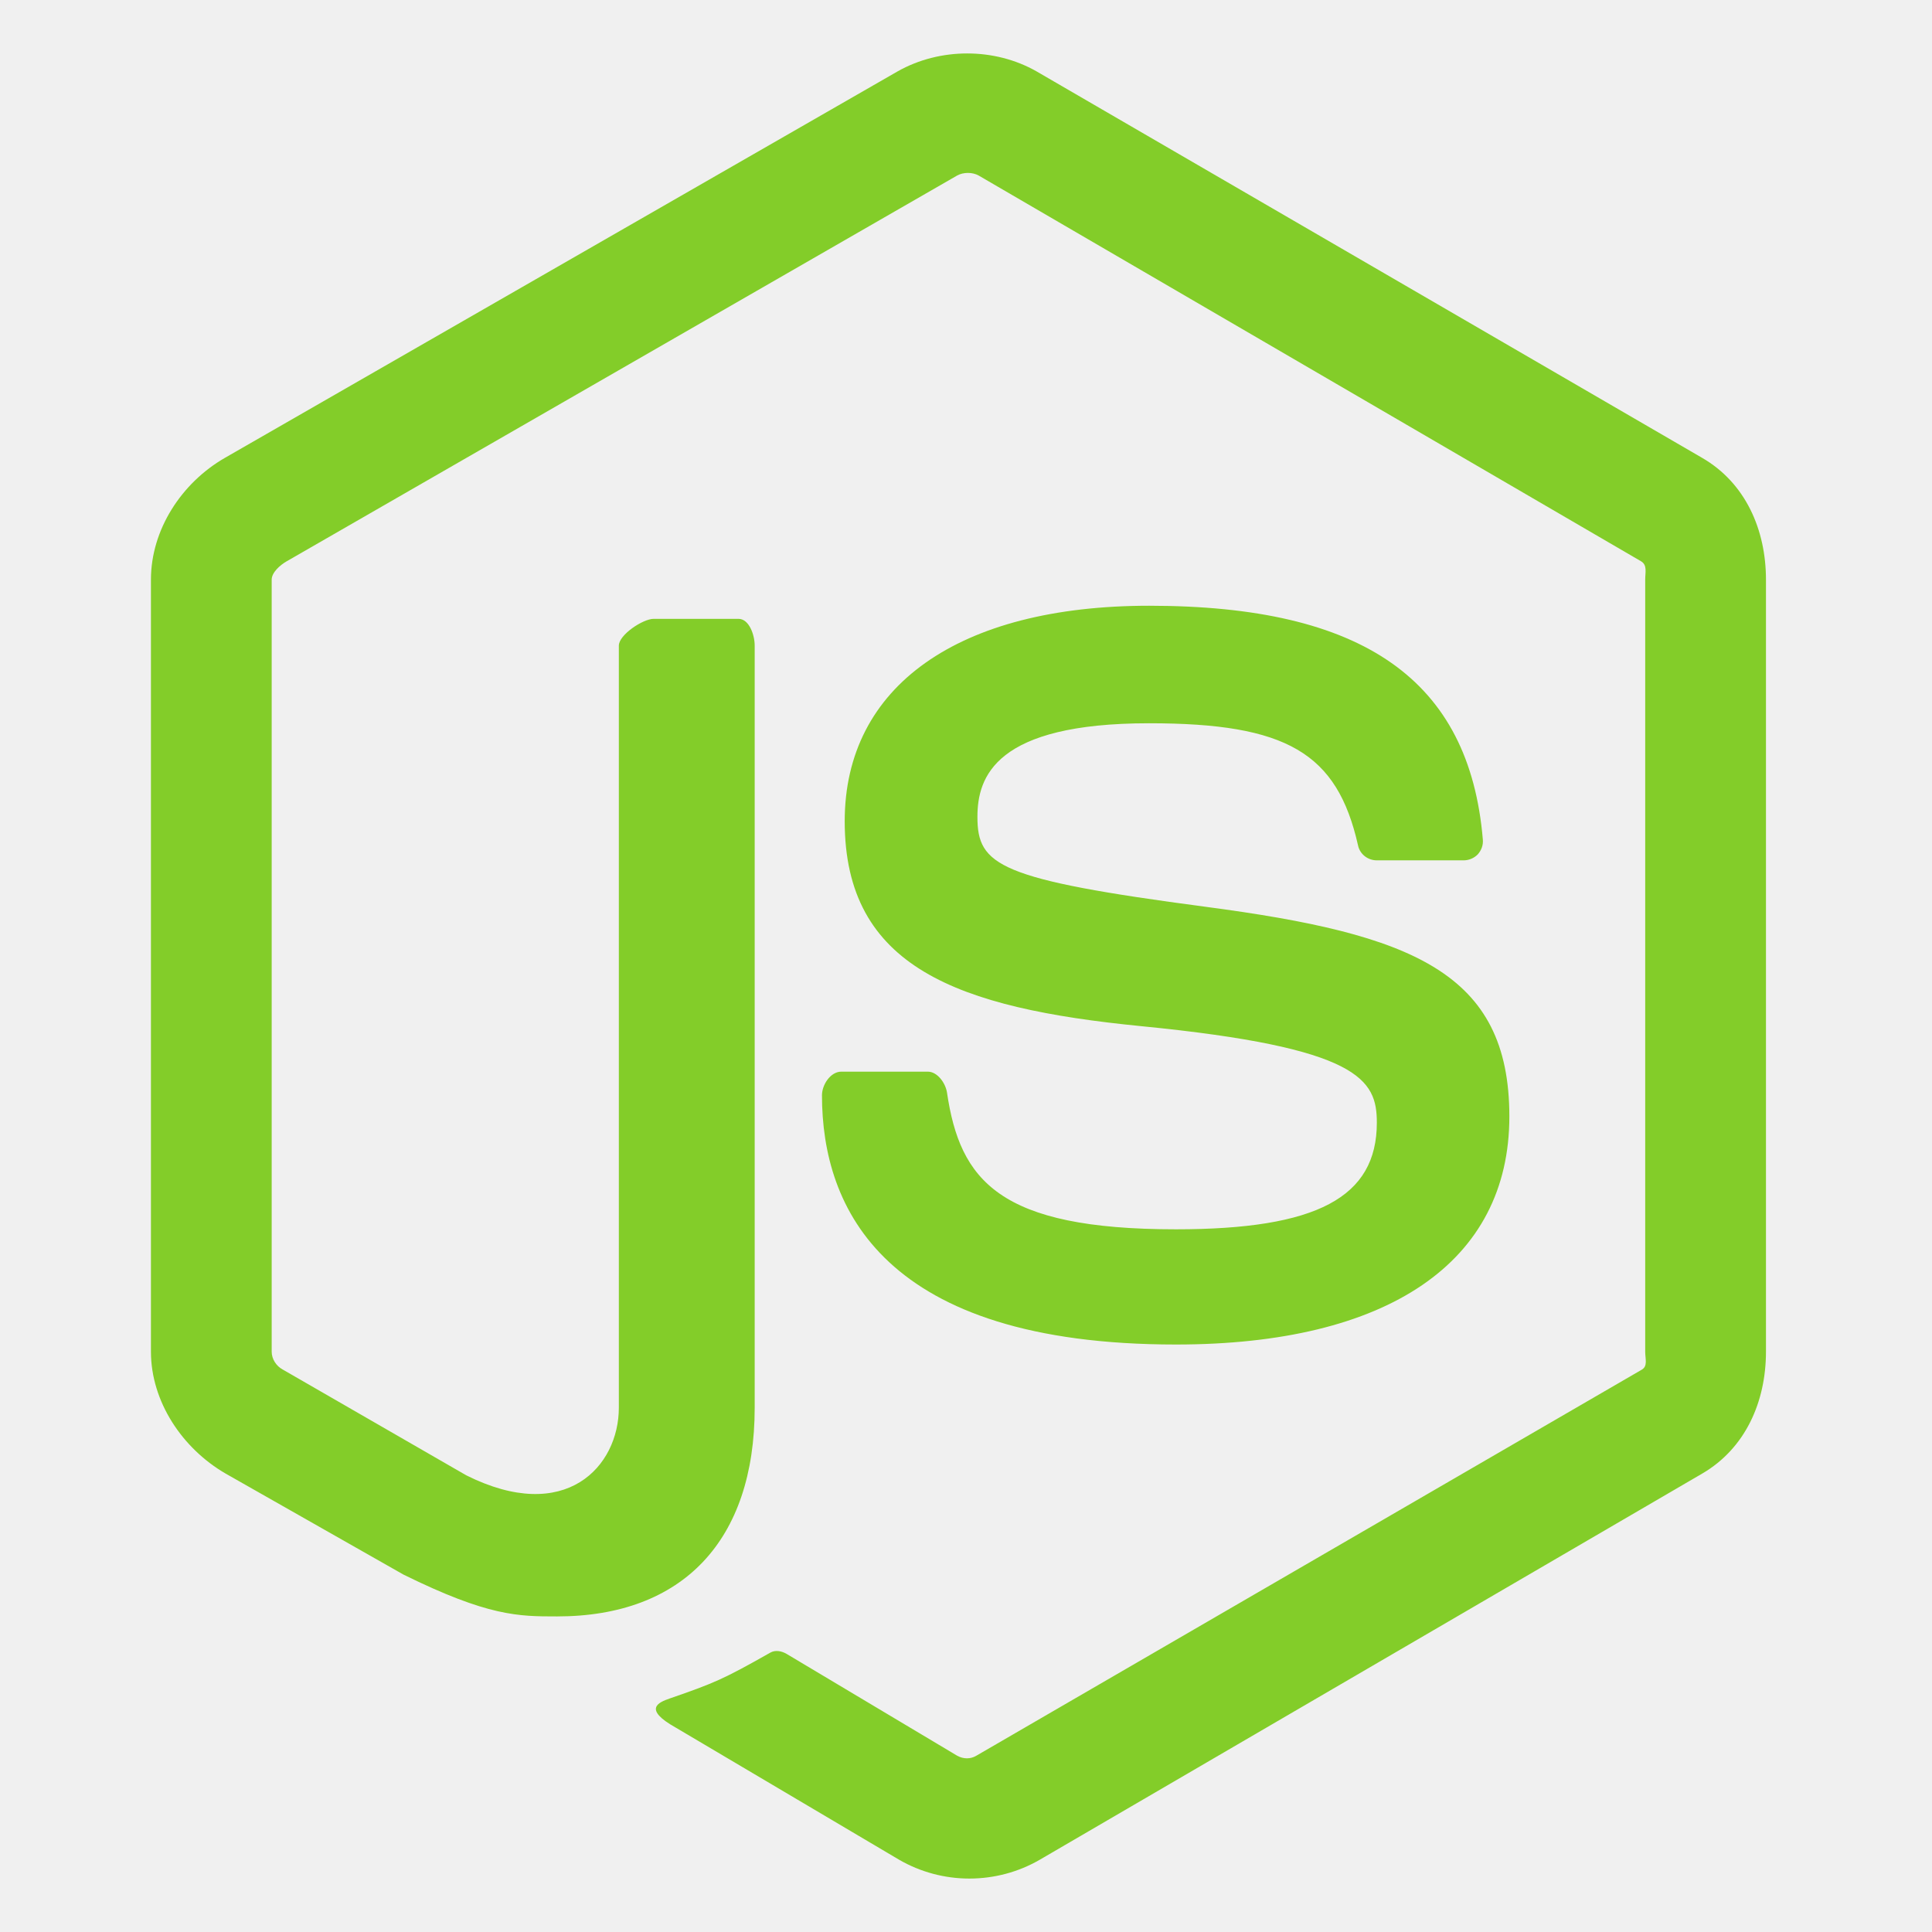
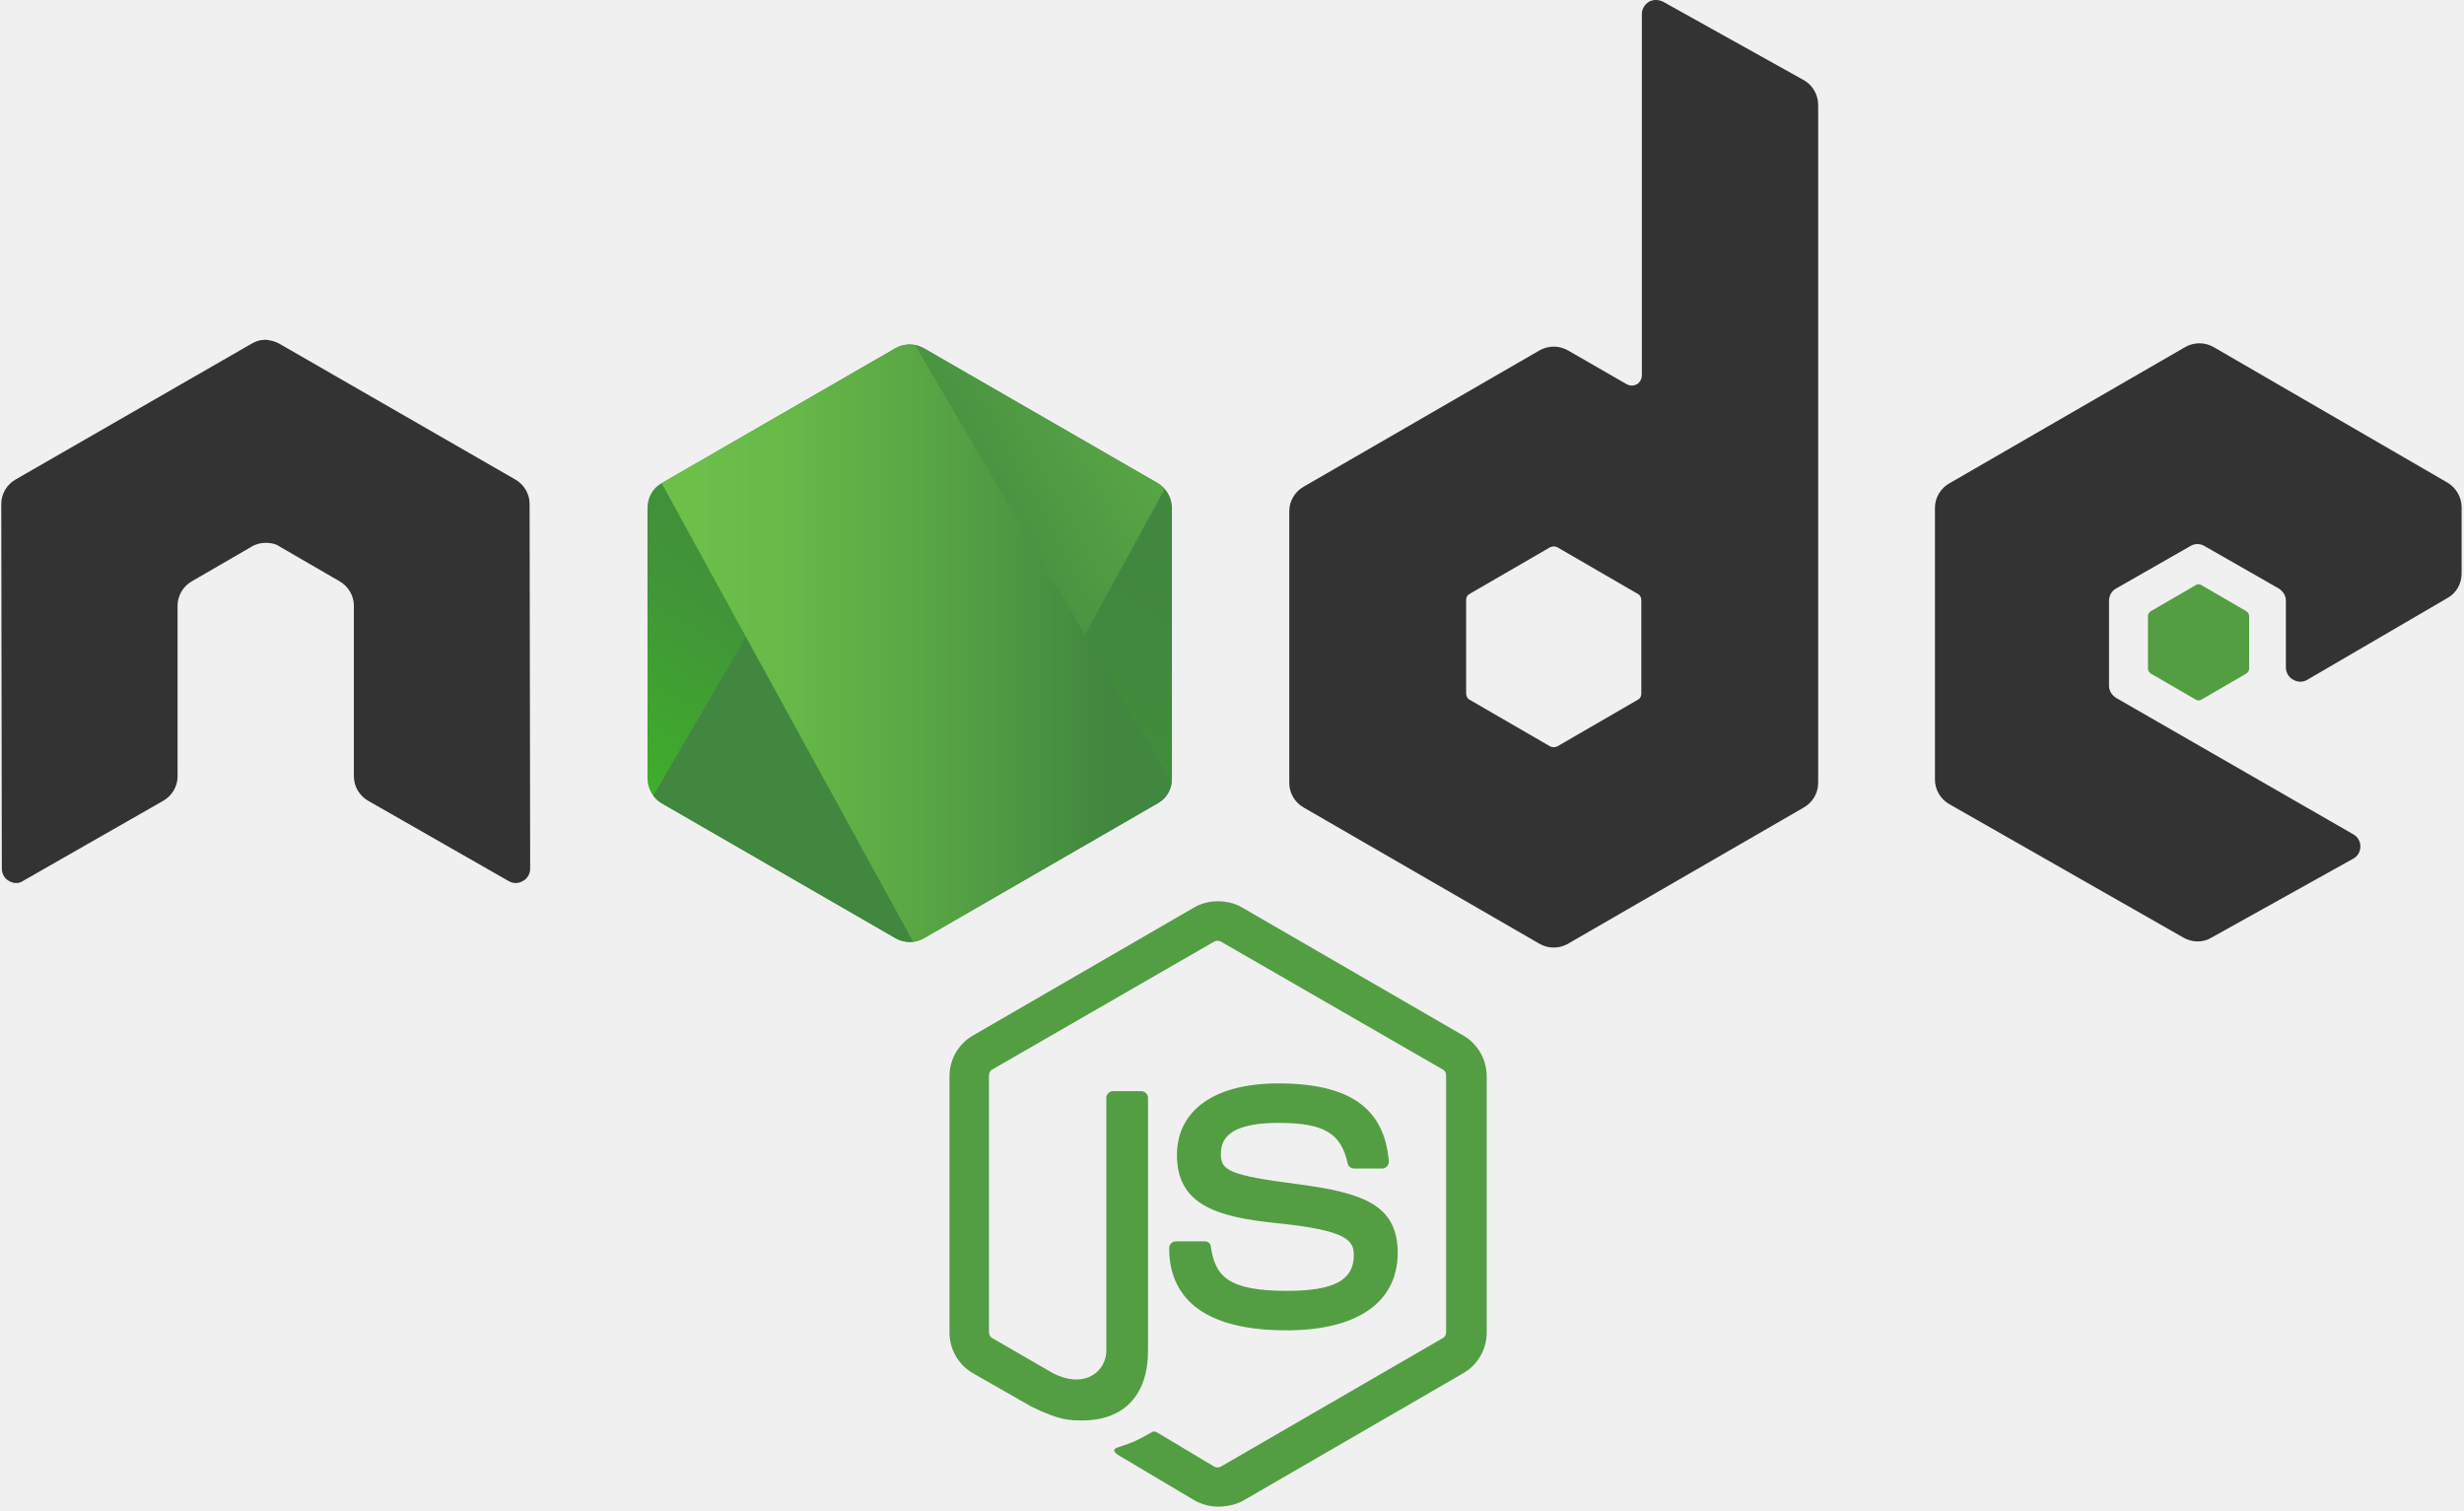
- <svg viewBox="0 0 128 128">
-   <path fill="#83CD29" d="M112.771 30.334L68.674 4.729c-2.781-1.584-6.402-1.584-9.205 0L14.901 30.334C12.031 31.985 10 35.088 10 38.407v51.142c0 3.319 2.084 6.423 4.954 8.083l11.775 6.688c5.628 2.772 7.617 2.772 10.178 2.772 8.333 0 13.093-5.039 13.093-13.828v-50.49c0-.713-.371-1.774-1.071-1.774h-5.623C42.594 41 41 42.061 41 42.773v50.49c0 3.896-3.524 7.773-10.11 4.48L18.723 90.73c-.424-.23-.723-.693-.723-1.181V38.407c0-.482.555-.966.982-1.213l44.424-25.561c.415-.235 1.025-.235 1.439 0l43.882 25.555c.42.253.272.722.272 1.219v51.142c0 .488.183.963-.232 1.198l-44.086 25.576c-.378.227-.847.227-1.261 0l-11.307-6.749c-.341-.198-.746-.269-1.073-.086-3.146 1.783-3.726 2.02-6.677 3.043-.726.253-1.797.692.41 1.929l14.798 8.754a9.294 9.294 0 004.647 1.246c1.642 0 3.25-.426 4.667-1.246l43.885-25.582c2.87-1.672 4.23-4.764 4.23-8.083V38.407c0-3.319-1.36-6.414-4.229-8.073zM77.91 81.445c-11.726 0-14.309-3.235-15.17-9.066-.1-.628-.633-1.379-1.272-1.379h-5.731c-.709 0-1.279.86-1.279 1.566 0 7.466 4.059 16.512 23.453 16.512 14.039 0 22.088-5.455 22.088-15.109 0-9.572-6.467-12.084-20.082-13.886-13.762-1.819-15.16-2.738-15.16-5.962 0-2.658 1.184-6.203 11.374-6.203 9.105 0 12.461 1.954 13.842 8.091.118.577.645.991 1.24.991h5.754c.354 0 .692-.143.94-.396.24-.272.367-.613.335-.979-.891-10.568-7.912-15.493-22.112-15.493-12.631 0-20.166 5.334-20.166 14.275 0 9.698 7.497 12.378 19.622 13.577 14.505 1.422 15.633 3.542 15.633 6.395 0 4.955-3.978 7.066-13.309 7.066z" />
+ <svg xmlns="http://www.w3.org/2000/svg" xmlns:xlink="http://www.w3.org/1999/xlink" width="2500" height="1533" preserveAspectRatio="xMidYMid" viewBox="0 0 512 314" id="nodejs">
+   <defs>
+     <linearGradient id="b" x1="68.188%" x2="27.823%" y1="17.487%" y2="89.755%">
+       <stop offset="0%" stop-color="#41873F" />
+       <stop offset="32.88%" stop-color="#418B3D" />
+       <stop offset="63.52%" stop-color="#419637" />
+       <stop offset="93.19%" stop-color="#3FA92D" />
+       <stop offset="100%" stop-color="#3FAE2A" />
+     </linearGradient>
+     <linearGradient id="d" x1="43.277%" x2="159.245%" y1="55.169%" y2="-18.306%">
+       <stop offset="13.76%" stop-color="#41873F" />
+       <stop offset="40.32%" stop-color="#54A044" />
+       <stop offset="71.36%" stop-color="#66B848" />
+       <stop offset="90.81%" stop-color="#6CC04A" />
+     </linearGradient>
+     <linearGradient id="e" x1="-4413.77%" x2="5327.93%" y1="13.43%" y2="13.43%">
+       <stop offset="9.192%" stop-color="#6CC04A" />
+       <stop offset="28.64%" stop-color="#66B848" />
+       <stop offset="59.68%" stop-color="#54A044" />
+       <stop offset="86.24%" stop-color="#41873F" />
+     </linearGradient>
+     <linearGradient id="f" x1="-4.389%" x2="101.499%" y1="49.997%" y2="49.997%">
+       <stop offset="9.192%" stop-color="#6CC04A" />
+       <stop offset="28.64%" stop-color="#66B848" />
+       <stop offset="59.68%" stop-color="#54A044" />
+       <stop offset="86.24%" stop-color="#41873F" />
+     </linearGradient>
+     <linearGradient id="g" x1="-9713.77%" x2="27.93%" y1="36.21%" y2="36.21%">
+       <stop offset="9.192%" stop-color="#6CC04A" />
+       <stop offset="28.64%" stop-color="#66B848" />
+       <stop offset="59.68%" stop-color="#54A044" />
+       <stop offset="86.24%" stop-color="#41873F" />
+     </linearGradient>
+     <linearGradient id="h" x1="-103.861%" x2="100.797%" y1="50.275%" y2="50.275%">
+       <stop offset="9.192%" stop-color="#6CC04A" />
+       <stop offset="28.64%" stop-color="#66B848" />
+       <stop offset="59.68%" stop-color="#54A044" />
+       <stop offset="86.24%" stop-color="#41873F" />
+     </linearGradient>
+     <linearGradient id="i" x1="130.613%" x2="4.393%" y1="-211.069%" y2="201.605%">
+       <stop offset="0%" stop-color="#41873F" />
+       <stop offset="32.88%" stop-color="#418B3D" />
+       <stop offset="63.52%" stop-color="#419637" />
+       <stop offset="93.19%" stop-color="#3FA92D" />
+       <stop offset="100%" stop-color="#3FAE2A" />
+     </linearGradient>
+     <path id="a" d="M57.903 1.85a5.957 5.957 0 0 0-5.894 0L3.352 29.933c-1.85 1.04-2.89 3.005-2.89 5.085v56.286c0 2.08 1.156 4.045 2.89 5.085l48.657 28.085a5.957 5.957 0 0 0 5.894 0l48.658-28.085c1.849-1.04 2.89-3.005 2.89-5.085V35.019c0-2.08-1.157-4.045-2.89-5.085L57.903 1.85z" />
+   </defs>
+   <g fill="none">
+     <path fill="#539E43" d="M253.11 313.094c-1.733 0-3.351-.462-4.854-1.271l-15.371-9.13c-2.312-1.272-1.156-1.734-.462-1.965 3.12-1.04 3.698-1.272 6.934-3.12.347-.232.81-.116 1.156.115l11.789 7.05c.462.231 1.04.231 1.386 0l46.115-26.698c.462-.231.694-.694.694-1.271v-53.28c0-.579-.232-1.04-.694-1.272l-46.115-26.582c-.462-.232-1.04-.232-1.386 0l-46.115 26.582c-.462.231-.694.809-.694 1.271v53.28c0 .463.232 1.04.694 1.272l12.598 7.281c6.819 3.467 11.095-.578 11.095-4.623v-52.587c0-.693.578-1.387 1.387-1.387h5.894c.694 0 1.387.578 1.387 1.387v52.587c0 9.13-4.97 14.447-13.638 14.447-2.658 0-4.738 0-10.633-2.89l-12.135-6.934c-3.005-1.733-4.854-4.97-4.854-8.437v-53.28c0-3.467 1.849-6.704 4.854-8.437l46.114-26.698c2.89-1.618 6.82-1.618 9.709 0l46.114 26.698c3.005 1.733 4.855 4.97 4.855 8.437v53.28c0 3.467-1.85 6.704-4.855 8.437l-46.114 26.698c-1.503.694-3.236 1.04-4.854 1.04zm14.216-36.637c-20.225 0-24.386-9.246-24.386-17.105 0-.694.578-1.387 1.387-1.387h6.01c.693 0 1.271.462 1.271 1.156.925 6.125 3.583 9.13 15.834 9.13 9.708 0 13.87-2.196 13.87-7.397 0-3.005-1.157-5.2-16.297-6.703-12.598-1.272-20.457-4.045-20.457-14.1 0-9.362 7.86-14.91 21.035-14.91 14.793 0 22.075 5.086 23 16.18 0 .348-.116.694-.347 1.041-.232.231-.578.462-.925.462h-6.01c-.578 0-1.156-.462-1.271-1.04-1.387-6.356-4.97-8.437-14.447-8.437-10.633 0-11.905 3.699-11.905 6.472 0 3.352 1.503 4.392 15.834 6.241 14.216 1.85 20.92 4.508 20.92 14.447-.116 10.171-8.437 15.95-23.116 15.95z" />
+     <path fill="#333" d="M110.028 104.712c0-2.08-1.156-4.046-3.005-5.086l-49.004-28.2c-.81-.463-1.734-.694-2.658-.81h-.463c-.924 0-1.849.347-2.658.81l-49.004 28.2c-1.85 1.04-3.005 3.005-3.005 5.086l.116 75.817c0 1.04.578 2.08 1.502 2.543.925.578 2.08.578 2.89 0l29.125-16.643c1.849-1.04 3.005-3.005 3.005-5.085v-35.482c0-2.08 1.155-4.045 3.005-5.085l12.366-7.166c.925-.578 1.965-.81 3.005-.81 1.04 0 2.08.232 2.89.81l12.366 7.166c1.85 1.04 3.005 3.004 3.005 5.085v35.482c0 2.08 1.156 4.045 3.005 5.085l29.125 16.643c.925.578 2.08.578 3.005 0 .925-.463 1.503-1.503 1.503-2.543l-.116-75.817zM345.571.347c-.924-.463-2.08-.463-2.89 0-.924.578-1.502 1.502-1.502 2.542v75.125c0 .693-.346 1.386-1.04 1.849-.693.346-1.387.346-2.08 0l-12.251-7.05a5.957 5.957 0 0 0-5.895 0l-49.004 28.316c-1.849 1.04-3.005 3.005-3.005 5.085v56.516c0 2.08 1.156 4.046 3.005 5.086l49.004 28.316a5.957 5.957 0 0 0 5.895 0l49.004-28.316c1.849-1.04 3.005-3.005 3.005-5.086V21.844c0-2.196-1.156-4.16-3.005-5.201L345.572.347zm-4.507 143.776c0 .578-.231 1.04-.694 1.271l-16.758 9.708a1.714 1.714 0 0 1-1.503 0l-16.758-9.708c-.463-.231-.694-.809-.694-1.271v-19.417c0-.578.231-1.04.694-1.271l16.758-9.709a1.714 1.714 0 0 1 1.503 0l16.758 9.709c.463.23.694.809.694 1.271v19.417zM508.648 124.244c1.85-1.04 2.89-3.005 2.89-5.086v-13.753c0-2.08-1.156-4.045-2.89-5.085l-48.657-28.2a5.957 5.957 0 0 0-5.894 0l-49.004 28.315c-1.85 1.04-3.005 3.005-3.005 5.086v56.516c0 2.08 1.155 4.045 3.005 5.085l48.657 27.738c1.85 1.04 4.045 1.04 5.779 0L489 178.45c.925-.463 1.503-1.503 1.503-2.543 0-1.04-.578-2.08-1.503-2.543l-49.235-28.316c-.924-.577-1.502-1.502-1.502-2.542v-17.683c0-1.04.578-2.08 1.502-2.543l15.372-8.784a2.821 2.821 0 0 1 3.005 0l15.371 8.784c.925.578 1.503 1.502 1.503 2.543v13.869c0 1.04.578 2.08 1.502 2.542.925.578 2.08.578 3.005 0l29.125-16.99z" />
+     <path fill="#539E43" d="M456.293 121.586a1.05 1.05 0 0 1 1.155 0l9.362 5.432c.347.23.578.577.578 1.04v10.864c0 .462-.231.809-.578 1.04l-9.362 5.432a1.05 1.05 0 0 1-1.155 0l-9.362-5.432c-.347-.231-.578-.578-.578-1.04v-10.864c0-.463.231-.81.578-1.04l9.362-5.432z" />
+     <g transform="translate(134.068 70.501)">
+       <mask id="c" fill="#fff">
+         <use xlink:href="#a" />
+       </mask>
+       <use fill="url(#b)" xlink:href="#a" />
+       <g mask="url(#c)">
+         <path d="M51.893 1.85L3.121 29.933C1.27 30.974 0 32.94 0 35.02v56.286c0 1.387.578 2.658 1.502 3.698L56.285 1.156c-1.387-.231-3.005-.116-4.392.693zM56.632 125.053c.462-.116.925-.347 1.387-.578l48.773-28.085c1.85-1.04 3.005-3.005 3.005-5.085V35.019c0-1.502-.694-3.005-1.734-4.045l-51.43 94.079z" />
+         <path fill="url(#d)" d="M106.676 29.934L57.788 1.85a8.025 8.025 0 0 0-1.503-.578L1.502 95.12a6.082 6.082 0 0 0 1.619 1.387l48.888 28.085c1.387.809 3.005 1.04 4.507.577l51.432-94.078c-.347-.462-.81-.81-1.272-1.156z" />
+       </g>
+       <g mask="url(#c)">
+         <path d="M109.797 91.305V35.019c0-2.08-1.271-4.045-3.12-5.085L57.786 1.85a5.106 5.106 0 0 0-1.848-.693l53.511 91.42c.231-.347.347-.809.347-1.271zM3.12 29.934C1.272 30.974 0 32.94 0 35.02v56.286c0 2.08 1.387 4.045 3.12 5.085l48.889 28.085c1.156.693 2.427.925 3.814.693L3.467 29.818l-.346.116z" />
+         <path fill="url(#e)" fill-rule="evenodd" d="M50.391.809l-.693.347h.924l-.231-.347z" transform="translate(0 -9.246)" />
+         <path fill="url(#f)" fill-rule="evenodd" d="M106.792 105.636c1.387-.809 2.427-2.196 2.89-3.698L56.053 10.402c-1.387-.231-2.89-.116-4.16.693L3.351 39.065l52.355 95.465a8.057 8.057 0 0 0 2.196-.693l48.889-28.2z" transform="translate(0 -9.246)" />
+         <path fill="url(#g)" fill-rule="evenodd" d="M111.3 104.712l-.347-.578v.809l.346-.231z" transform="translate(0 -9.246)" />
+         <path fill="url(#h)" fill-rule="evenodd" d="M106.792 105.636l-48.773 28.085a6.973 6.973 0 0 1-2.196.693l.925 1.734 54.089-31.32v-.694l-1.387-2.312c-.231 1.618-1.271 3.005-2.658 3.814z" transform="translate(0 -9.246)" />
+         <path fill="url(#i)" fill-rule="evenodd" d="M106.792 105.636l-48.773 28.085a6.973 6.973 0 0 1-2.196.693l.925 1.734 54.089-31.32v-.694l-1.387-2.312c-.231 1.618-1.271 3.005-2.658 3.814z" transform="translate(0 -9.246)" />
+       </g>
+     </g>
+   </g>
</svg>
